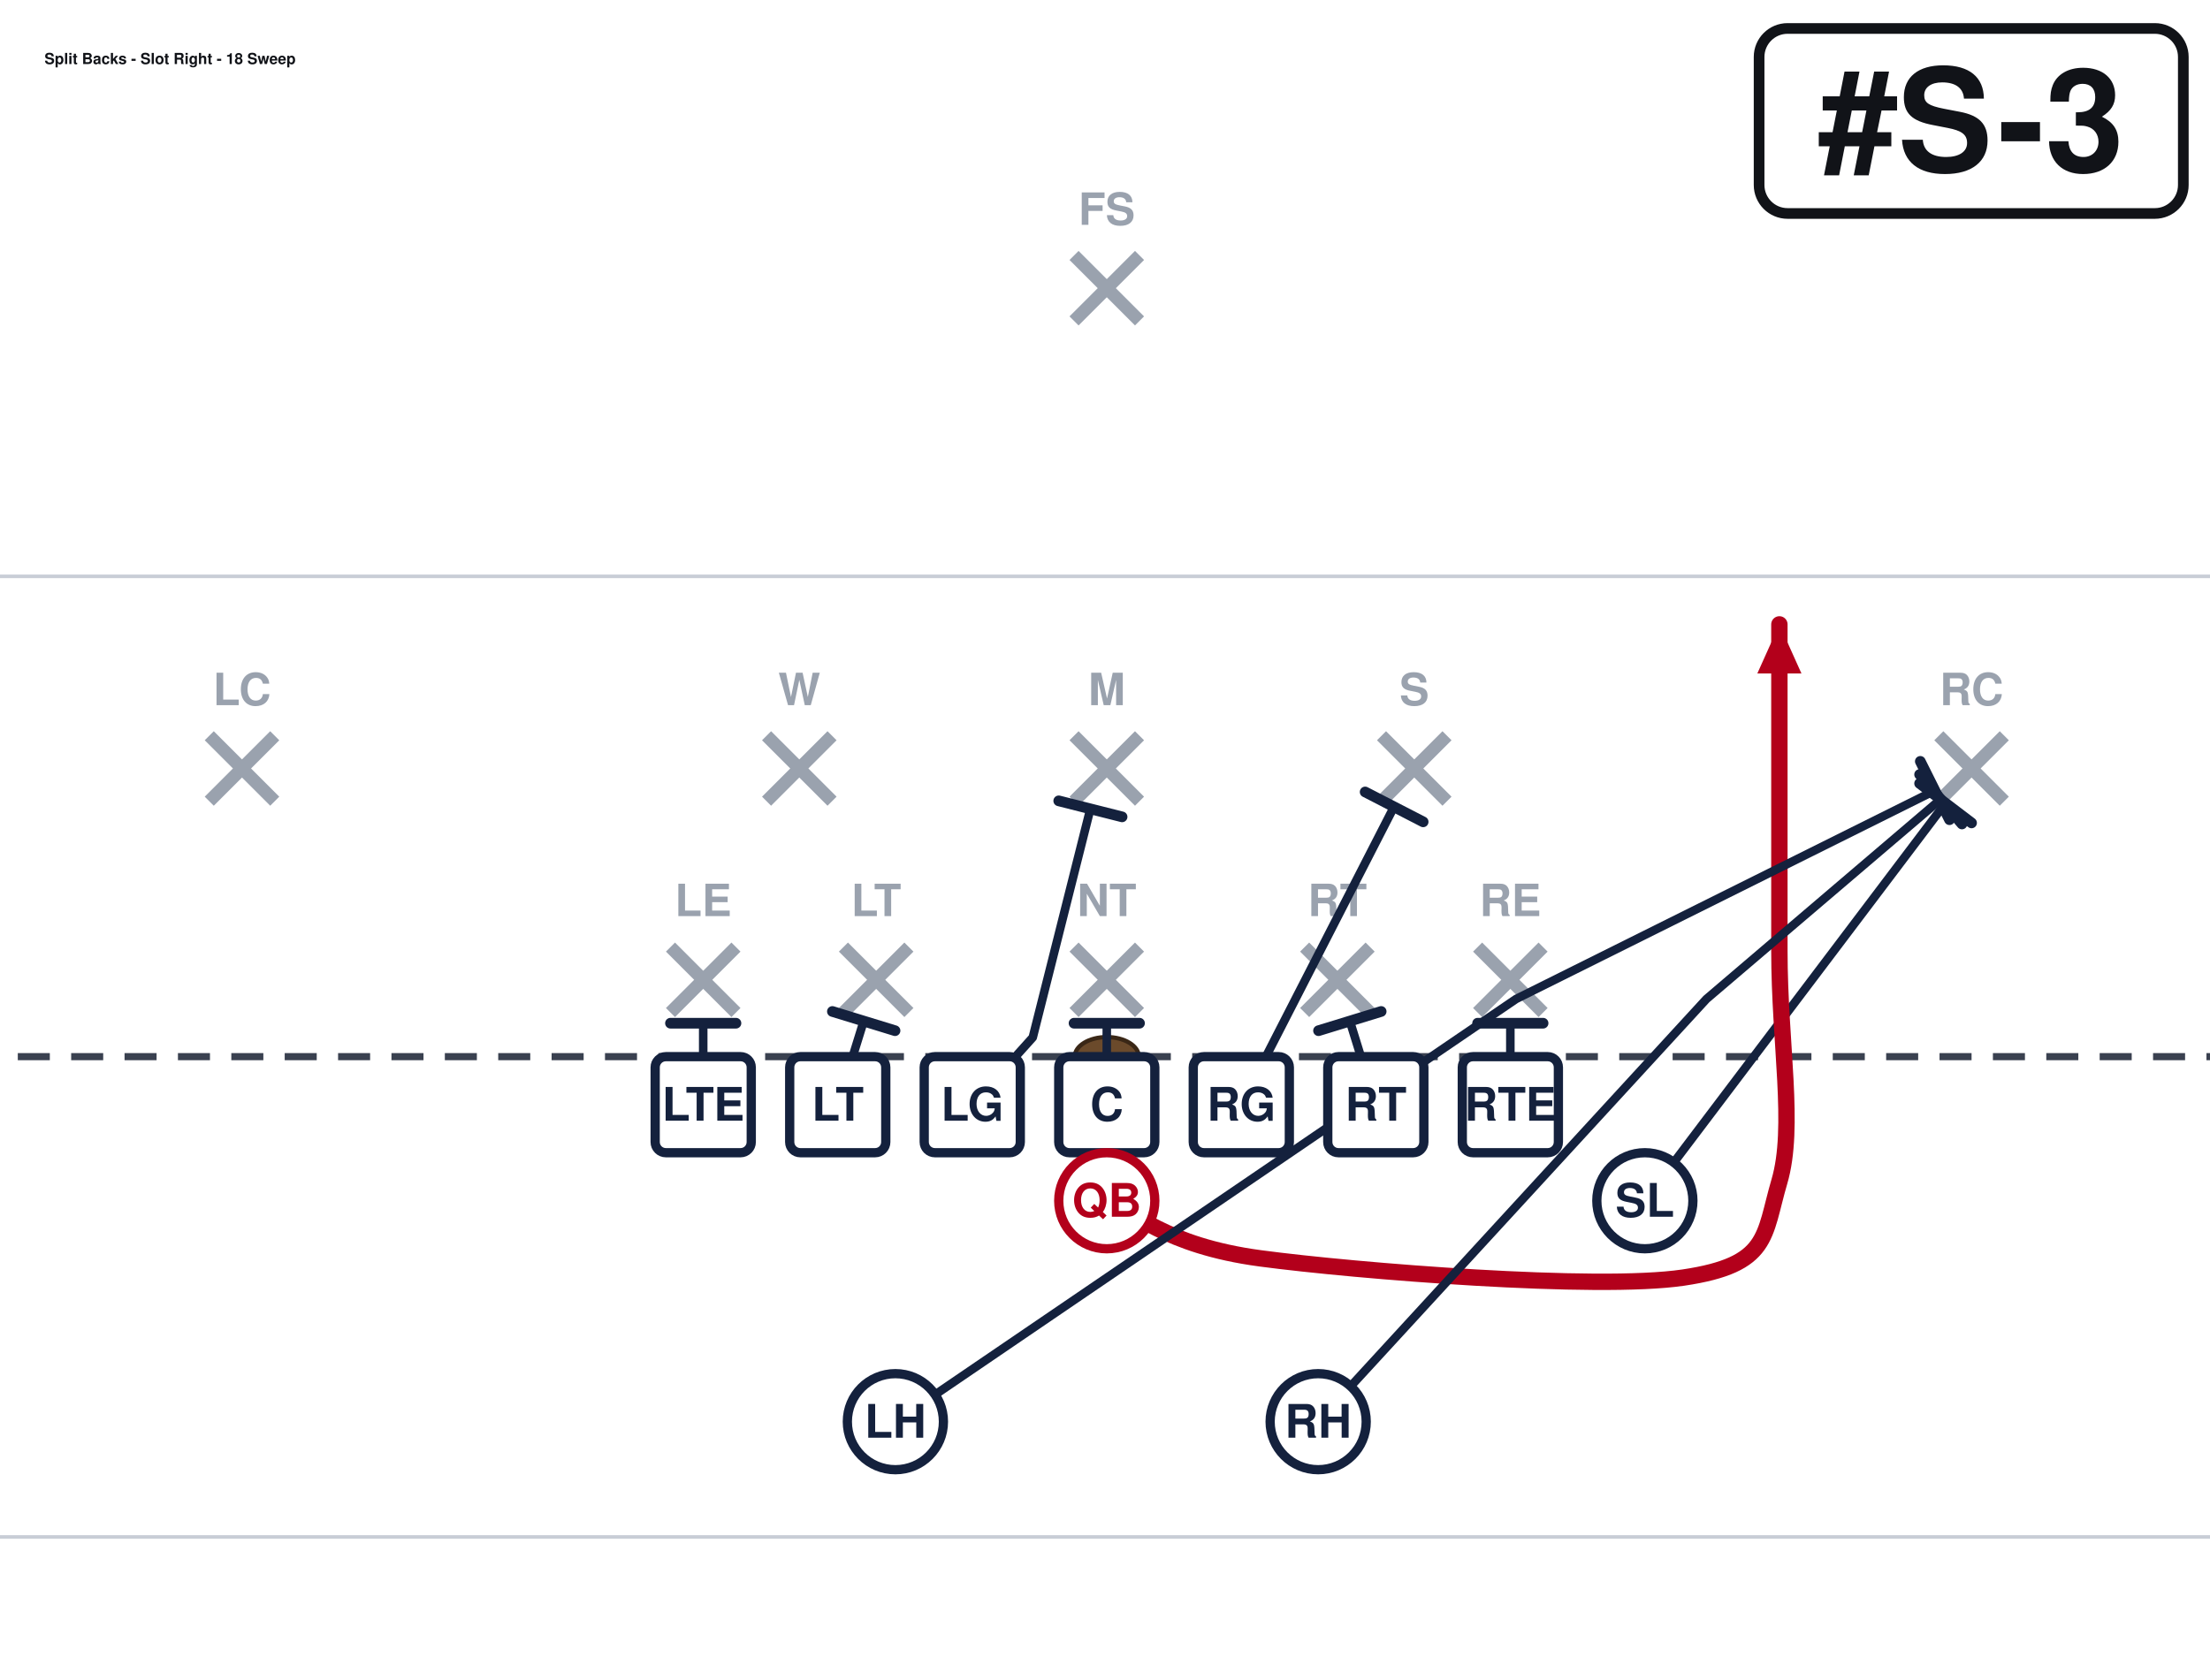
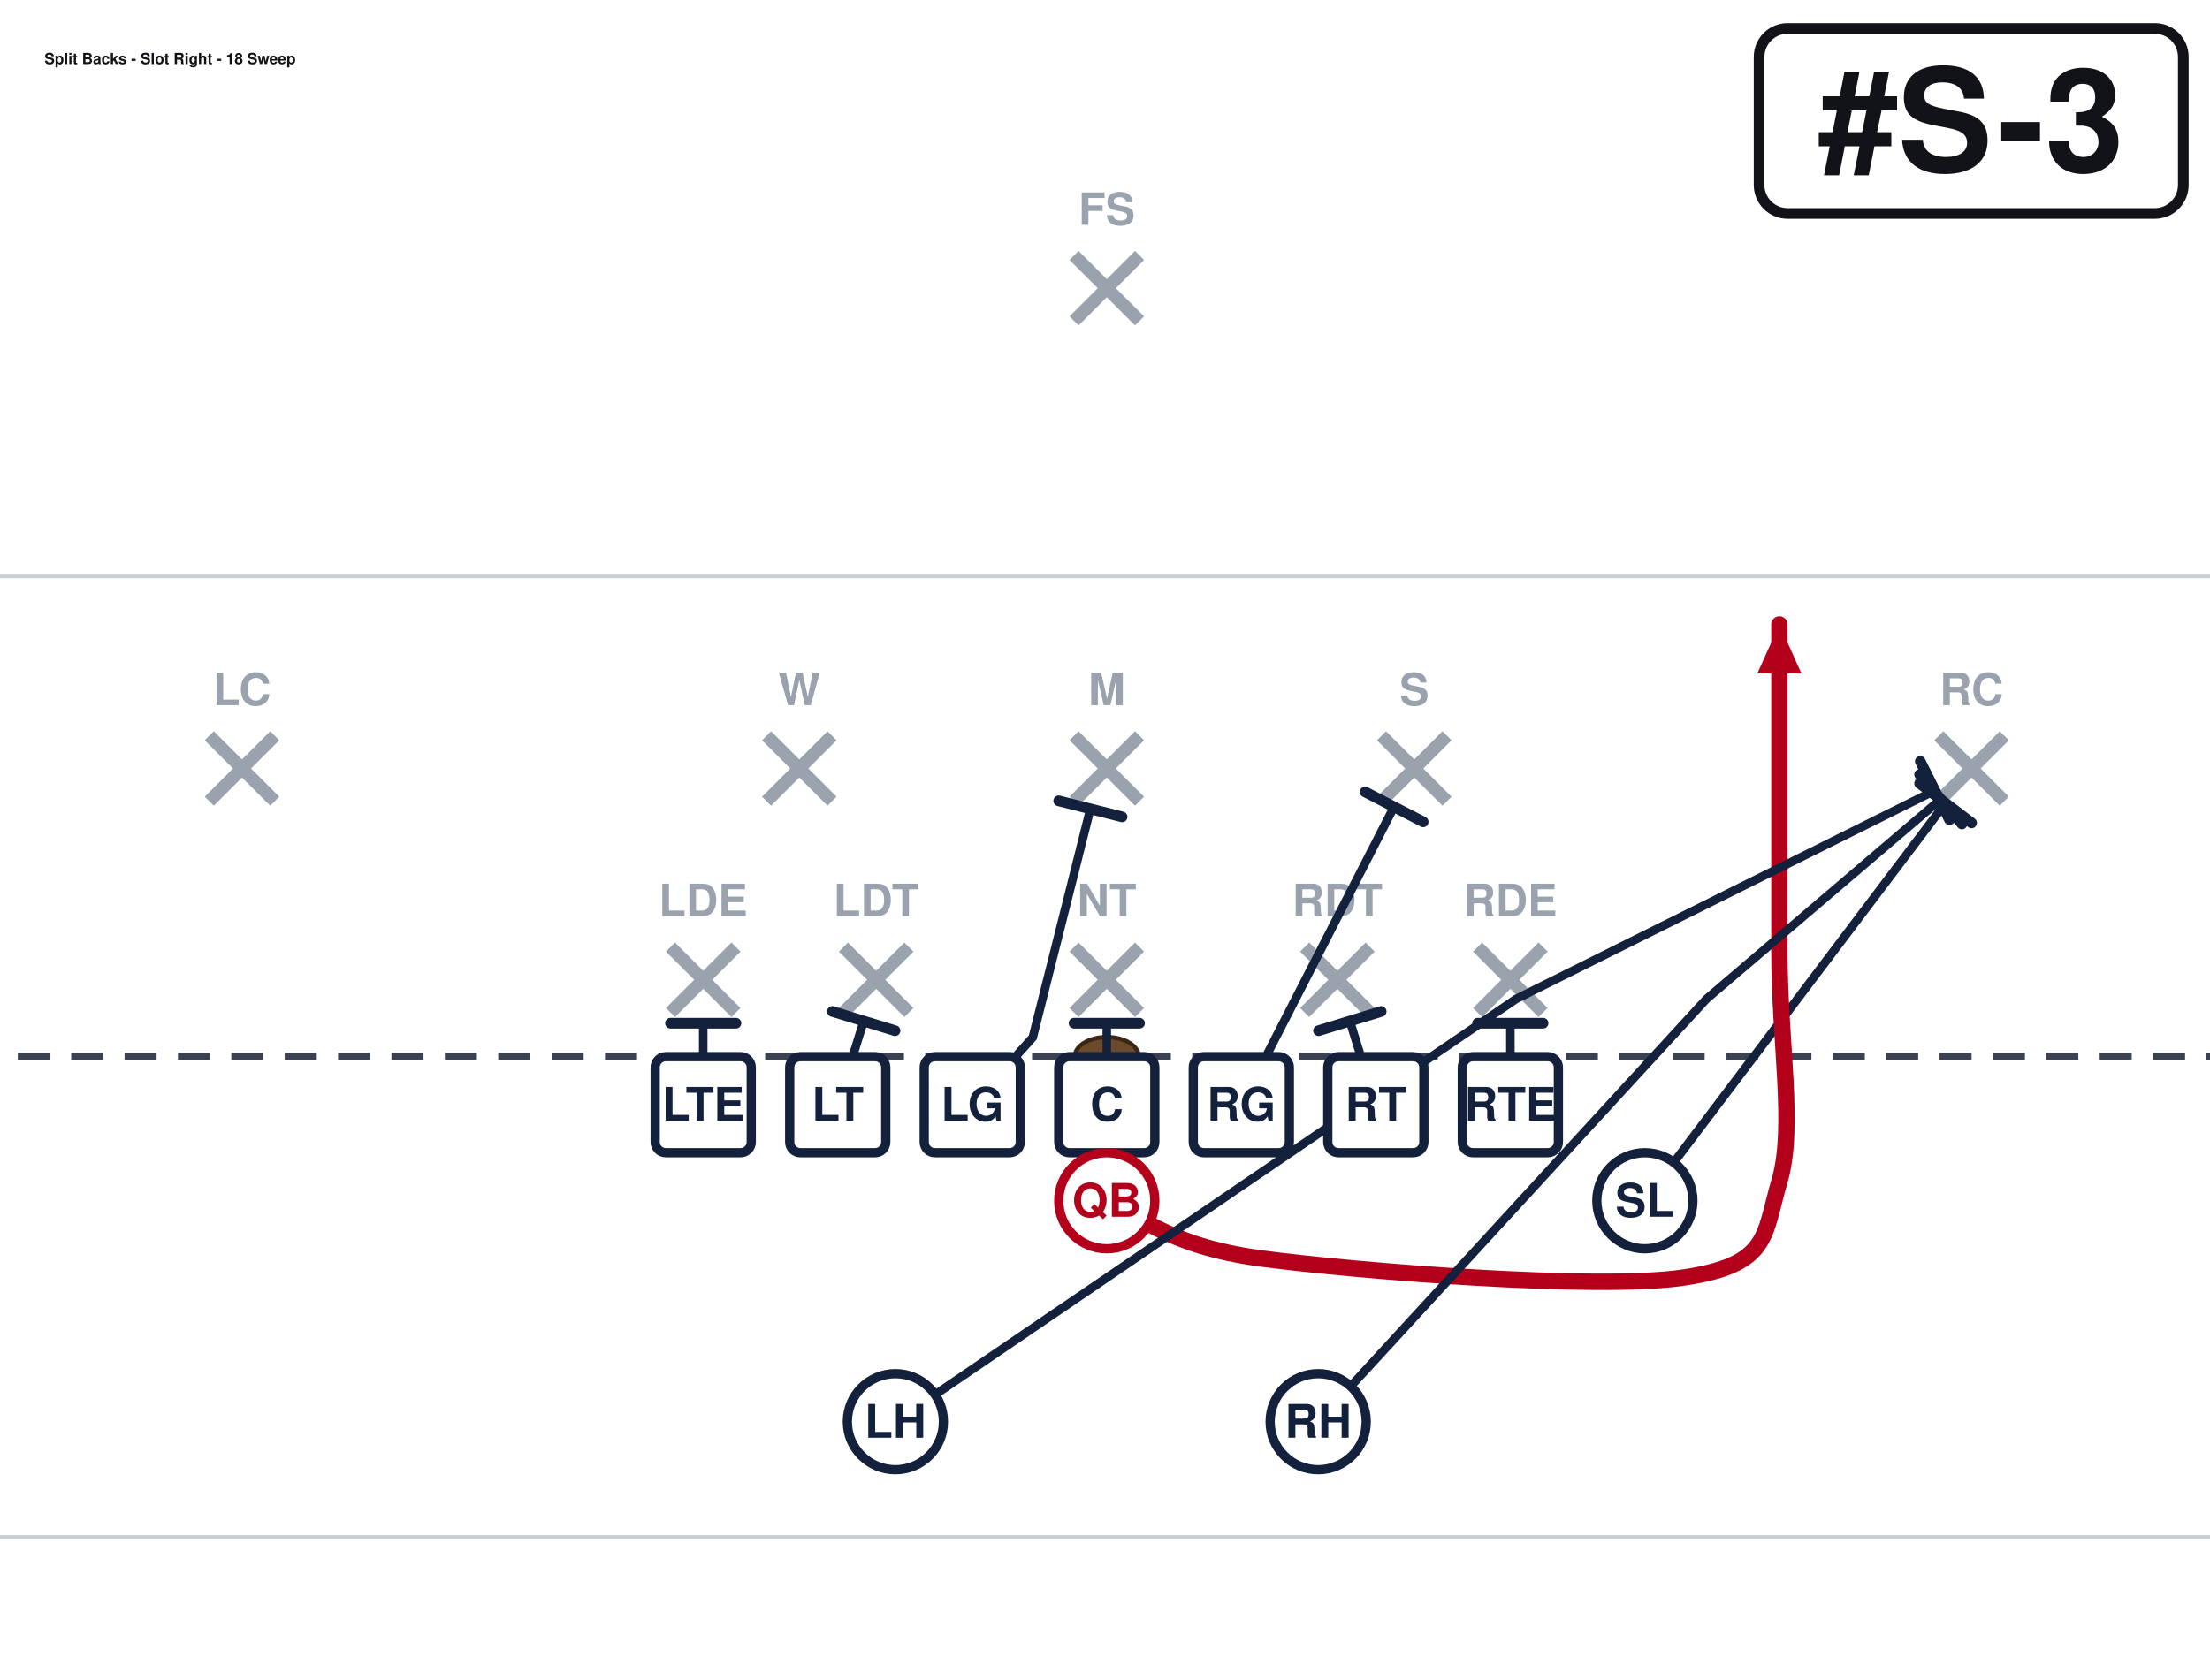
<svg xmlns="http://www.w3.org/2000/svg" width="621" height="472" viewBox="40 27 621 472" font-family="Segoe UI, Helvetica, Arial, sans-serif" role="img">
  <rect x="0" y="0" width="702" height="513" fill="#ffffff" />
  <line x1="0" y1="459.0" x2="702" y2="459.0" stroke="#c8cdd6" stroke-width="1" />
  <line x1="0" y1="189.0" x2="702" y2="189.0" stroke="#c8cdd6" stroke-width="1" />
  <line x1="0" y1="324.0" x2="702" y2="324.0" stroke="#3a4150" stroke-width="2" stroke-dasharray="9 6" />
  <ellipse cx="351.0" cy="324.0" rx="9" ry="5.5" fill="#6b4a2b" stroke="#3a2716" stroke-width="1.2" />
  <line x1="228.4" y1="293.2" x2="246.8" y2="311.6" stroke="#9aa2ae" stroke-width="3.6" />
  <line x1="246.8" y1="293.2" x2="228.4" y2="311.6" stroke="#9aa2ae" stroke-width="3.6" />
-   <text x="237.6" y="284.5" text-anchor="middle" font-size="12.5" fill="#9aa2ae" font-weight="600">LE</text>
+   <text x="237.6" y="284.5" text-anchor="middle" font-size="12.5" fill="#9aa2ae" font-weight="600">LDE</text>
  <line x1="277.0" y1="293.2" x2="295.4" y2="311.6" stroke="#9aa2ae" stroke-width="3.6" />
  <line x1="295.4" y1="293.2" x2="277.0" y2="311.6" stroke="#9aa2ae" stroke-width="3.6" />
-   <text x="286.2" y="284.5" text-anchor="middle" font-size="12.5" fill="#9aa2ae" font-weight="600">LT</text>
+   <text x="286.2" y="284.5" text-anchor="middle" font-size="12.5" fill="#9aa2ae" font-weight="600">LDT</text>
  <line x1="341.8" y1="293.2" x2="360.2" y2="311.6" stroke="#9aa2ae" stroke-width="3.6" />
  <line x1="360.2" y1="293.2" x2="341.8" y2="311.6" stroke="#9aa2ae" stroke-width="3.6" />
  <text x="351.0" y="284.5" text-anchor="middle" font-size="12.5" fill="#9aa2ae" font-weight="600">NT</text>
  <line x1="406.6" y1="293.2" x2="425.0" y2="311.6" stroke="#9aa2ae" stroke-width="3.6" />
  <line x1="425.0" y1="293.2" x2="406.6" y2="311.6" stroke="#9aa2ae" stroke-width="3.6" />
-   <text x="415.8" y="284.5" text-anchor="middle" font-size="12.5" fill="#9aa2ae" font-weight="600">RT</text>
+   <text x="415.8" y="284.5" text-anchor="middle" font-size="12.5" fill="#9aa2ae" font-weight="600">RDT</text>
  <line x1="455.2" y1="293.2" x2="473.6" y2="311.6" stroke="#9aa2ae" stroke-width="3.6" />
  <line x1="473.6" y1="293.2" x2="455.2" y2="311.6" stroke="#9aa2ae" stroke-width="3.6" />
-   <text x="464.4" y="284.5" text-anchor="middle" font-size="12.5" fill="#9aa2ae" font-weight="600">RE</text>
+   <text x="464.4" y="284.5" text-anchor="middle" font-size="12.5" fill="#9aa2ae" font-weight="600">RDE</text>
  <line x1="255.4" y1="233.8" x2="273.8" y2="252.2" stroke="#9aa2ae" stroke-width="3.6" />
  <line x1="273.8" y1="233.8" x2="255.4" y2="252.2" stroke="#9aa2ae" stroke-width="3.6" />
  <text x="264.6" y="225.2" text-anchor="middle" font-size="12.5" fill="#9aa2ae" font-weight="600">W</text>
  <line x1="341.8" y1="233.8" x2="360.2" y2="252.2" stroke="#9aa2ae" stroke-width="3.6" />
  <line x1="360.2" y1="233.8" x2="341.8" y2="252.2" stroke="#9aa2ae" stroke-width="3.6" />
  <text x="351.0" y="225.2" text-anchor="middle" font-size="12.5" fill="#9aa2ae" font-weight="600">M</text>
  <line x1="428.2" y1="233.8" x2="446.6" y2="252.2" stroke="#9aa2ae" stroke-width="3.6" />
  <line x1="446.6" y1="233.8" x2="428.2" y2="252.2" stroke="#9aa2ae" stroke-width="3.6" />
  <text x="437.4" y="225.2" text-anchor="middle" font-size="12.5" fill="#9aa2ae" font-weight="600">S</text>
  <line x1="98.8" y1="233.8" x2="117.2" y2="252.2" stroke="#9aa2ae" stroke-width="3.6" />
  <line x1="117.2" y1="233.8" x2="98.8" y2="252.2" stroke="#9aa2ae" stroke-width="3.6" />
  <text x="108.0" y="225.2" text-anchor="middle" font-size="12.5" fill="#9aa2ae" font-weight="600">LC</text>
  <line x1="584.8" y1="233.8" x2="603.2" y2="252.2" stroke="#9aa2ae" stroke-width="3.6" />
  <line x1="603.2" y1="233.8" x2="584.8" y2="252.2" stroke="#9aa2ae" stroke-width="3.6" />
  <text x="594.0" y="225.2" text-anchor="middle" font-size="12.5" fill="#9aa2ae" font-weight="600">RC</text>
  <line x1="341.8" y1="98.8" x2="360.2" y2="117.2" stroke="#9aa2ae" stroke-width="3.6" />
  <line x1="360.2" y1="98.8" x2="341.8" y2="117.2" stroke="#9aa2ae" stroke-width="3.6" />
  <text x="351.0" y="90.2" text-anchor="middle" font-size="12.5" fill="#9aa2ae" font-weight="600">FS</text>
  <path d="M237.6,337.5 L237.6,314.6" fill="none" stroke="#14213d" stroke-width="2.4" stroke-linecap="round" stroke-linejoin="round" />
  <line x1="228.4" y1="314.6" x2="246.8" y2="314.6" stroke="#14213d" stroke-width="3.0" stroke-linecap="round" />
  <path d="M275.4,337.5 L282.7,314.0" fill="none" stroke="#14213d" stroke-width="2.4" stroke-linecap="round" stroke-linejoin="round" />
  <line x1="273.9" y1="311.3" x2="291.5" y2="316.7" stroke="#14213d" stroke-width="3.0" stroke-linecap="round" />
  <path d="M313.2,337.5 L330.2,318.6 L346.4,254.3" fill="none" stroke="#14213d" stroke-width="2.4" stroke-linecap="round" stroke-linejoin="round" />
  <line x1="337.5" y1="252.1" x2="355.3" y2="256.6" stroke="#14213d" stroke-width="3.0" stroke-linecap="round" />
  <path d="M351.0,337.5 L351.0,314.6" fill="none" stroke="#14213d" stroke-width="2.4" stroke-linecap="round" stroke-linejoin="round" />
  <line x1="341.8" y1="314.6" x2="360.2" y2="314.6" stroke="#14213d" stroke-width="3.0" stroke-linecap="round" />
  <path d="M388.8,337.5 L431.7,253.8" fill="none" stroke="#14213d" stroke-width="2.4" stroke-linecap="round" stroke-linejoin="round" />
  <line x1="423.6" y1="249.6" x2="439.9" y2="258.0" stroke="#14213d" stroke-width="3.0" stroke-linecap="round" />
  <path d="M426.6,337.5 L419.3,314.0" fill="none" stroke="#14213d" stroke-width="2.4" stroke-linecap="round" stroke-linejoin="round" />
  <line x1="410.5" y1="316.7" x2="428.1" y2="311.3" stroke="#14213d" stroke-width="3.0" stroke-linecap="round" />
  <path d="M464.4,337.5 L464.4,314.6" fill="none" stroke="#14213d" stroke-width="2.4" stroke-linecap="round" stroke-linejoin="round" />
  <line x1="455.2" y1="314.6" x2="473.6" y2="314.6" stroke="#14213d" stroke-width="3.0" stroke-linecap="round" />
  <path d="M502.2,364.5 L586.7,252.7" fill="none" stroke="#14213d" stroke-width="2.4" stroke-linecap="round" stroke-linejoin="round" />
  <line x1="579.4" y1="247.2" x2="594.0" y2="258.3" stroke="#14213d" stroke-width="3.0" stroke-linecap="round" />
  <path d="M351.0,364.5 C358.2,367.2 367.2,377.1 394.2,380.7 C421.2,384.3 488.7,389.7 513.0,386.1 C537.3,382.5 535.5,374.4 540.0,359.1 C544.5,343.8 540.0,320.4 540.0,294.3 C540.0,268.2 540.0,217.8 540.0,202.5" fill="none" stroke="#b3001b" stroke-width="4.6" stroke-linecap="round" stroke-linejoin="round" />
  <polygon points="540.0,202.5 546.2,216.3 533.8,216.3" fill="#b3001b" />
  <path d="M291.6,426.6 L466.0,307.8 L583.7,249.2" fill="none" stroke="#14213d" stroke-width="2.4" stroke-linecap="round" stroke-linejoin="round" />
  <line x1="579.6" y1="241.0" x2="587.8" y2="257.4" stroke="#14213d" stroke-width="3.0" stroke-linecap="round" />
  <path d="M410.4,426.6 L519.5,307.8 L585.4,251.6" fill="none" stroke="#14213d" stroke-width="2.4" stroke-linecap="round" stroke-linejoin="round" />
  <line x1="579.4" y1="244.7" x2="591.3" y2="258.6" stroke="#14213d" stroke-width="3.0" stroke-linecap="round" />
  <rect x="224.1" y="324.0" width="27.0" height="27.0" rx="3" fill="#ffffff" stroke="#14213d" stroke-width="2.6" />
  <text x="237.6" y="342.0" text-anchor="middle" font-size="13" font-weight="700" fill="#14213d">LTE</text>
  <rect x="261.9" y="324.0" width="27.0" height="27.0" rx="3" fill="#ffffff" stroke="#14213d" stroke-width="2.6" />
  <text x="275.4" y="342.0" text-anchor="middle" font-size="13" font-weight="700" fill="#14213d">LT</text>
  <rect x="299.7" y="324.0" width="27.0" height="27.0" rx="3" fill="#ffffff" stroke="#14213d" stroke-width="2.6" />
  <text x="313.2" y="342.0" text-anchor="middle" font-size="13" font-weight="700" fill="#14213d">LG</text>
  <rect x="337.5" y="324.0" width="27.0" height="27.0" rx="3" fill="#ffffff" stroke="#14213d" stroke-width="2.6" />
  <text x="351.0" y="342.0" text-anchor="middle" font-size="13" font-weight="700" fill="#14213d">C</text>
  <rect x="375.3" y="324.0" width="27.0" height="27.0" rx="3" fill="#ffffff" stroke="#14213d" stroke-width="2.6" />
  <text x="388.8" y="342.0" text-anchor="middle" font-size="13" font-weight="700" fill="#14213d">RG</text>
  <rect x="413.1" y="324.0" width="27.0" height="27.0" rx="3" fill="#ffffff" stroke="#14213d" stroke-width="2.6" />
  <text x="426.6" y="342.0" text-anchor="middle" font-size="13" font-weight="700" fill="#14213d">RT</text>
  <rect x="450.9" y="324.0" width="27.0" height="27.0" rx="3" fill="#ffffff" stroke="#14213d" stroke-width="2.6" />
  <text x="464.4" y="342.0" text-anchor="middle" font-size="13" font-weight="700" fill="#14213d">RTE</text>
  <circle cx="502.2" cy="364.5" r="13.5" fill="#ffffff" stroke="#14213d" stroke-width="2.6" />
  <text x="502.2" y="369.0" text-anchor="middle" font-size="13" font-weight="700" fill="#14213d">SL</text>
  <circle cx="351.0" cy="364.5" r="13.5" fill="#ffffff" stroke="#b3001b" stroke-width="2.6" />
  <text x="351.0" y="369.0" text-anchor="middle" font-size="13" font-weight="700" fill="#b3001b">QB</text>
  <circle cx="291.6" cy="426.6" r="13.5" fill="#ffffff" stroke="#14213d" stroke-width="2.6" />
  <text x="291.6" y="431.1" text-anchor="middle" font-size="13" font-weight="700" fill="#14213d">LH</text>
  <circle cx="410.4" cy="426.6" r="13.5" fill="#ffffff" stroke="#14213d" stroke-width="2.6" />
  <text x="410.4" y="431.1" text-anchor="middle" font-size="13" font-weight="700" fill="#14213d">RH</text>
  <rect x="534.3" y="35.0" width="119.2" height="52.0" rx="8" fill="#ffffff" stroke="#111318" stroke-width="3" />
  <text x="593.9" y="75.0" text-anchor="middle" font-size="40" font-weight="800" fill="#111318">#S-3</text>
  <text x="52.5" y="45.0" font-size="4.3" font-weight="700" fill="#111318">Split Backs - Slot Right - 18 Sweep</text>
</svg>
